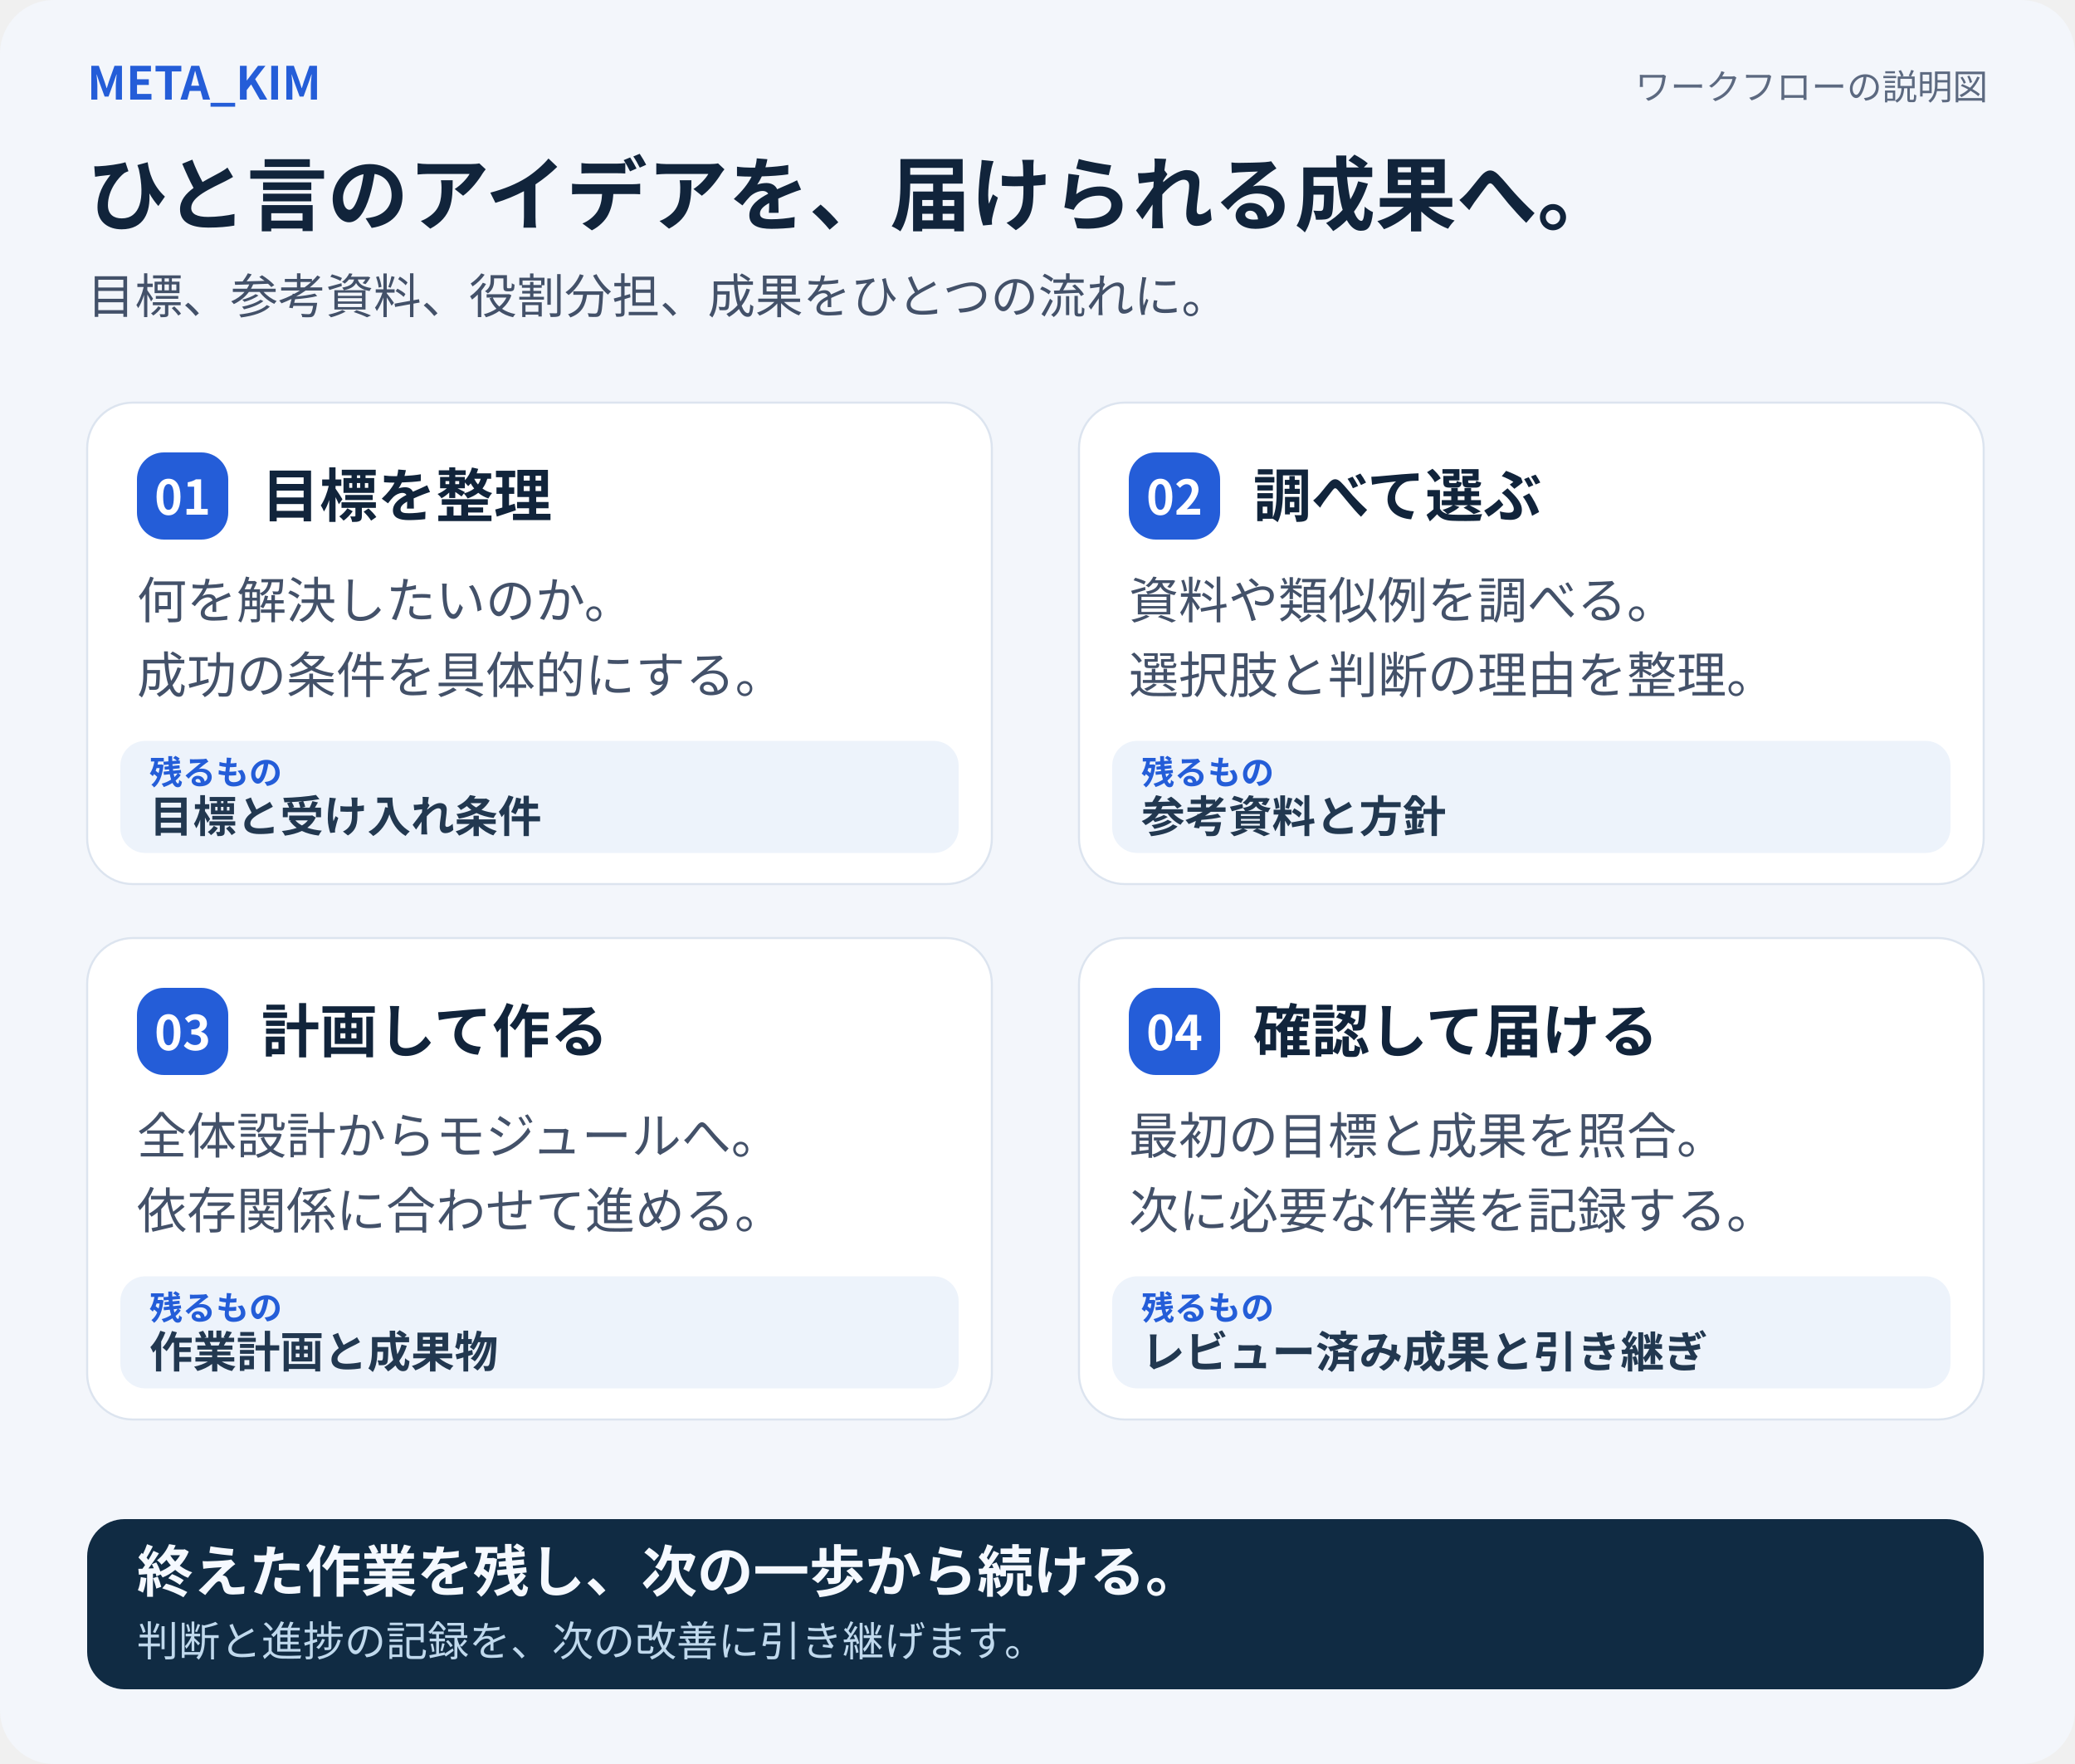
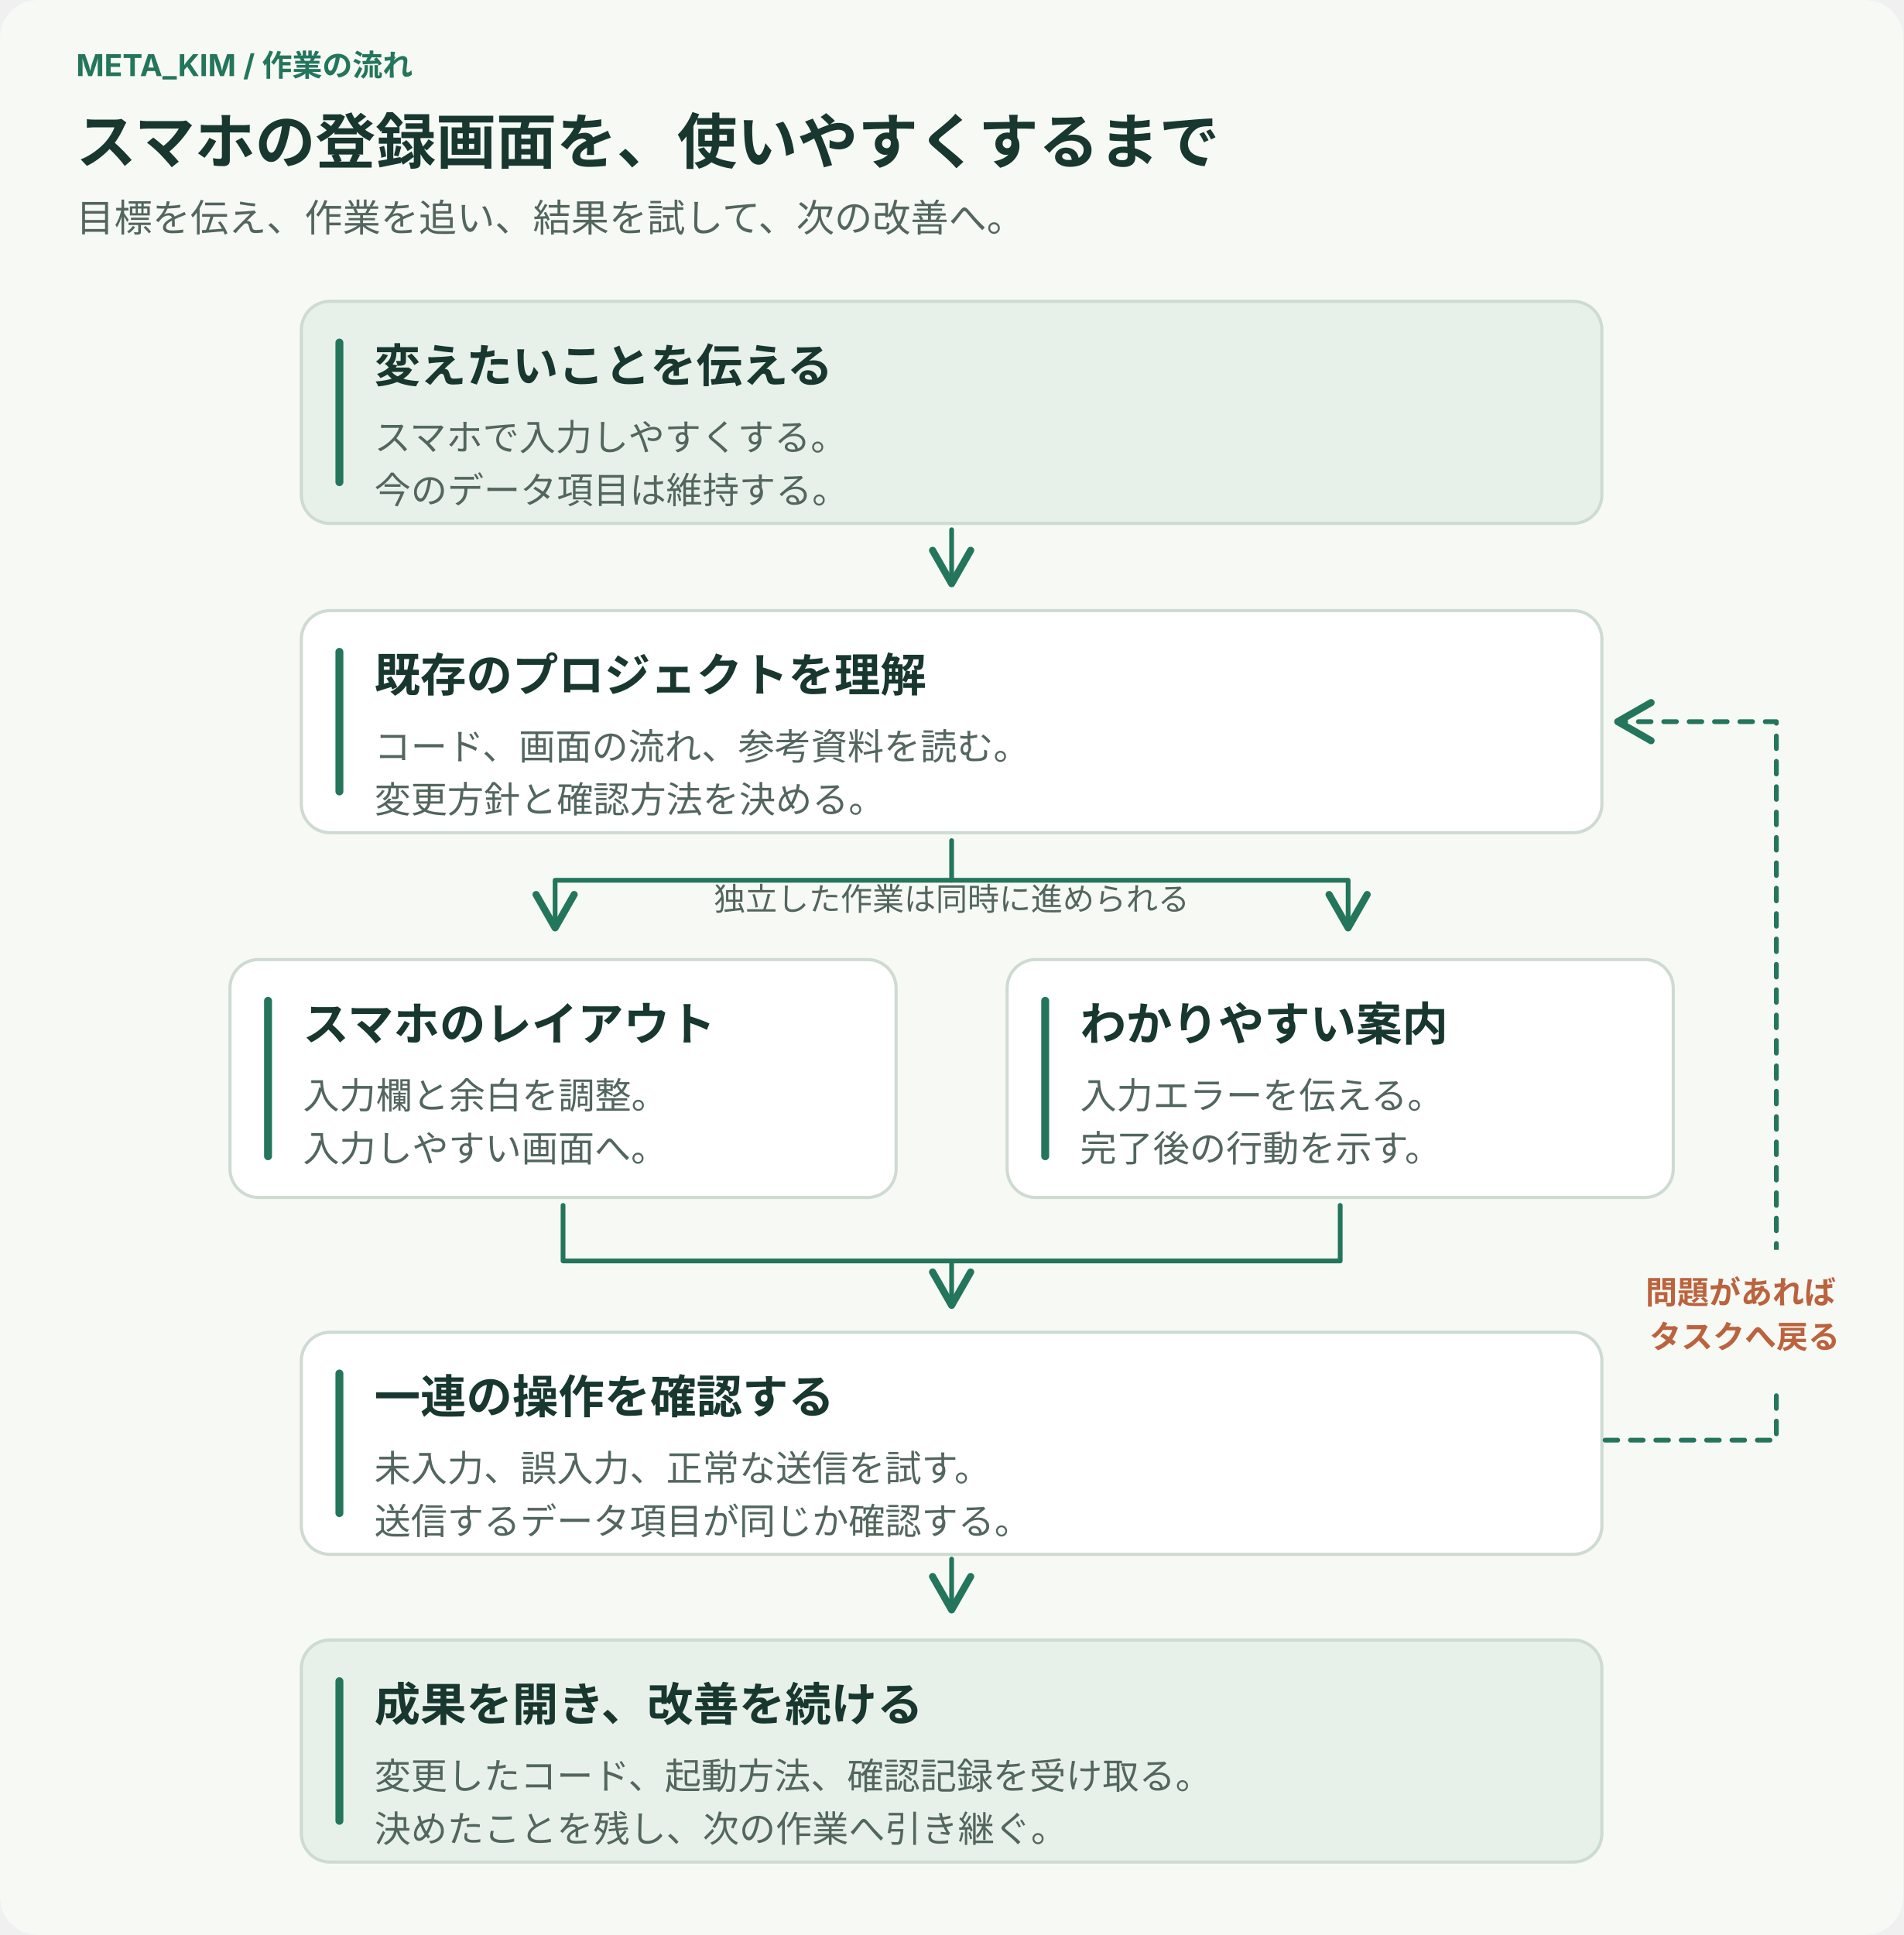
- <svg xmlns="http://www.w3.org/2000/svg" width="1000" height="850" viewBox="0 0 1000 850" lang="ja-JP" xml:lang="ja-JP" role="img" aria-labelledby="title desc">
-   <style>text{font-family:Noto Sans CJK JP,sans-serif} path{stroke-linecap:round;stroke-linejoin:round}</style>
-   <rect x="0" y="0" width="1000" height="850" rx="26" fill="#f3f6fb" stroke="none" />
-   <text x="42" y="48" font-size="22" font-weight="750" fill="#245dd8">META_KIM</text>
-   <text x="958" text-anchor="end" y="48" font-size="17" font-weight="500" fill="#5c6980">ワークフローの説明図</text>
-   <text x="42" y="108" font-size="39" font-weight="750" fill="#11243b">ひと言のアイデアを、届けられる成果へ。</text>
-   <text x="42" y="151" font-size="23" font-weight="400" fill="#435169">目標、参考資料、役割分担、成果をひとつの流れに。</text>
-   <rect x="42" y="194" width="436" height="232" rx="22" fill="#ffffff" stroke="#dce4ef" />
-   <rect x="66" y="218" width="44" height="42" rx="13" fill="#245dd8" stroke="none" />
-   <text x="88" text-anchor="middle" y="248" font-size="23" font-weight="750" fill="#fff">01</text>
-   <text x="126" y="249" font-size="28" font-weight="700" fill="#11243b">目標を整理</text>
-   <text x="66" y="298" font-size="24" font-weight="400" fill="#435169">何を解決したいのか。</text>
-   <text x="66" y="334" font-size="24" font-weight="400" fill="#435169">成功の条件を具体的にする。</text>
-   <rect x="58" y="357" width="404" height="54" rx="12" fill="#edf3fb" stroke="none" />
-   <text x="72" y="378" font-size="16" font-weight="600" fill="#245dd8">残るもの</text>
-   <text x="72" y="401" font-size="21" font-weight="650" fill="#223850">目標と受け入れ条件</text>
-   <rect x="520" y="194" width="436" height="232" rx="22" fill="#ffffff" stroke="#dce4ef" />
-   <rect x="544" y="218" width="44" height="42" rx="13" fill="#245dd8" stroke="none" />
-   <text x="566" text-anchor="middle" y="248" font-size="23" font-weight="750" fill="#fff">02</text>
-   <text x="604" y="249" font-size="28" font-weight="700" fill="#11243b">調べて選ぶ</text>
-   <text x="544" y="298" font-size="24" font-weight="400" fill="#435169">資料や類似例を調べる。</text>
-   <text x="544" y="334" font-size="24" font-weight="400" fill="#435169">選択肢と判断の理由を整理。</text>
-   <rect x="536" y="357" width="404" height="54" rx="12" fill="#edf3fb" stroke="none" />
-   <text x="550" y="378" font-size="16" font-weight="600" fill="#245dd8">残るもの</text>
-   <text x="550" y="401" font-size="21" font-weight="650" fill="#223850">参考資料と方針</text>
-   <rect x="42" y="452" width="436" height="232" rx="22" fill="#ffffff" stroke="#dce4ef" />
-   <rect x="66" y="476" width="44" height="42" rx="13" fill="#245dd8" stroke="none" />
-   <text x="88" text-anchor="middle" y="506" font-size="23" font-weight="750" fill="#fff">03</text>
-   <text x="126" y="507" font-size="28" font-weight="700" fill="#11243b">計画して作る</text>
-   <text x="66" y="556" font-size="24" font-weight="400" fill="#435169">全体設計からモジュールへ。</text>
-   <text x="66" y="592" font-size="24" font-weight="400" fill="#435169">依存関係に合わせて進める。</text>
-   <rect x="58" y="615" width="404" height="54" rx="12" fill="#edf3fb" stroke="none" />
-   <text x="72" y="636" font-size="16" font-weight="600" fill="#245dd8">残るもの</text>
-   <text x="72" y="659" font-size="21" font-weight="650" fill="#223850">作業計画と成果物</text>
-   <rect x="520" y="452" width="436" height="232" rx="22" fill="#ffffff" stroke="#dce4ef" />
-   <rect x="544" y="476" width="44" height="42" rx="13" fill="#245dd8" stroke="none" />
-   <text x="566" text-anchor="middle" y="506" font-size="23" font-weight="750" fill="#fff">04</text>
-   <text x="604" y="507" font-size="28" font-weight="700" fill="#11243b">確認して届ける</text>
-   <text x="544" y="556" font-size="24" font-weight="400" fill="#435169">最初の目標と成果を照合。</text>
-   <text x="544" y="592" font-size="24" font-weight="400" fill="#435169">次に必要な作業を記録する。</text>
-   <rect x="536" y="615" width="404" height="54" rx="12" fill="#edf3fb" stroke="none" />
-   <text x="550" y="636" font-size="16" font-weight="600" fill="#245dd8">残るもの</text>
-   <text x="550" y="659" font-size="21" font-weight="650" fill="#223850">レビュー済み成果と引き継ぎ</text>
-   <rect x="42" y="732" width="914" height="82" rx="18" fill="#102b43" stroke="none" />
-   <text x="66" y="767" font-size="27" font-weight="650" fill="#f5f9ff">終えた作業を残し、次の一歩から続ける。</text>
-   <text x="66" y="798" font-size="20" font-weight="400" fill="#c0d9ed">判断と進捗の記録を、次の改善に引き継げます。</text>
+ <svg xmlns="http://www.w3.org/2000/svg" width="1200" height="1220" viewBox="0 0 1200 1220" role="img" aria-labelledby="title desc" lang="ja-JP" xml:lang="ja-JP">
+   <style>text{font-family:Inter, Noto Sans CJK JP, sans-serif}path{stroke-linecap:round;stroke-linejoin:round}</style>
+   <defs>
+     <marker id="arrow" markerWidth="10" markerHeight="10" refX="8" refY="5" orient="auto">
+       <path d="M1 1L8 5L1 9" fill="none" stroke="#23765b" stroke-width="1.5" />
+     </marker>
+   </defs>
+   <rect width="1200" height="1220" rx="24" fill="#f7f9f5" />
+   <text x="48" y="48" font-size="19" font-weight="750" fill="#23765b" text-anchor="start">
+     <tspan x="48" dy="0">META_KIM / 作業の流れ</tspan>
+   </text>
+   <text x="48" y="103" font-size="38" font-weight="750" fill="#17372f" text-anchor="start">
+     <tspan x="48" dy="0">スマホの登録画面を、使いやすくするまで</tspan>
+   </text>
+   <text x="48" y="146" font-size="24" font-weight="450" fill="#52665e" text-anchor="start">
+     <tspan x="48" dy="0">目標を伝え、作業を追い、結果を試して、次の改善へ。</tspan>
+   </text>
+   <rect x="190" y="190" width="820" height="140" rx="18" fill="#e7f1e9" stroke="#cedbd1" stroke-width="2" />
+   <path d="M214 216v88" stroke="#23765b" stroke-width="5" />
+   <text x="236" y="241" font-size="29" font-weight="700" fill="#17372f" text-anchor="start">
+     <tspan x="236" dy="0">変えたいことを伝える</tspan>
+   </text>
+   <text x="236" y="284" font-size="23" font-weight="450" fill="#52665e" text-anchor="start">
+     <tspan x="236" dy="0">スマホで入力しやすくする。</tspan>
+     <tspan x="236" dy="33.35">今のデータ項目は維持する。</tspan>
+   </text>
+   <path d="M600 334V368" fill="none" stroke="#23765b" stroke-width="3" marker-end="url(#arrow)" />
+   <rect x="190" y="385" width="820" height="140" rx="18" fill="white" stroke="#cedbd1" stroke-width="2" />
+   <path d="M214 411v88" stroke="#23765b" stroke-width="5" />
+   <text x="236" y="436" font-size="29" font-weight="700" fill="#17372f" text-anchor="start">
+     <tspan x="236" dy="0">既存のプロジェクトを理解</tspan>
+   </text>
+   <text x="236" y="479" font-size="23" font-weight="450" fill="#52665e" text-anchor="start">
+     <tspan x="236" dy="0">コード、画面の流れ、参考資料を読む。</tspan>
+     <tspan x="236" dy="33.35">変更方針と確認方法を決める。</tspan>
+   </text>
+   <path d="M600 530V555H350V585" fill="none" stroke="#23765b" stroke-width="3" marker-end="url(#arrow)" />
+   <path d="M600 555H850V585" fill="none" stroke="#23765b" stroke-width="3" marker-end="url(#arrow)" />
+   <text x="600" y="574" font-size="20" font-weight="500" fill="#52665e" text-anchor="middle">
+     <tspan x="600" dy="0">独立した作業は同時に進められる</tspan>
+   </text>
+   <rect x="145" y="605" width="420" height="150" rx="18" fill="white" stroke="#cedbd1" stroke-width="2" />
+   <path d="M169 631v98" stroke="#23765b" stroke-width="5" />
+   <text x="191" y="656" font-size="29" font-weight="700" fill="#17372f" text-anchor="start">
+     <tspan x="191" dy="0">スマホのレイアウト</tspan>
+   </text>
+   <text x="191" y="699" font-size="23" font-weight="450" fill="#52665e" text-anchor="start">
+     <tspan x="191" dy="0">入力欄と余白を調整。</tspan>
+     <tspan x="191" dy="33.35">入力しやすい画面へ。</tspan>
+   </text>
+   <rect x="635" y="605" width="420" height="150" rx="18" fill="white" stroke="#cedbd1" stroke-width="2" />
+   <path d="M659 631v98" stroke="#23765b" stroke-width="5" />
+   <text x="681" y="656" font-size="29" font-weight="700" fill="#17372f" text-anchor="start">
+     <tspan x="681" dy="0">わかりやすい案内</tspan>
+   </text>
+   <text x="681" y="699" font-size="23" font-weight="450" fill="#52665e" text-anchor="start">
+     <tspan x="681" dy="0">入力エラーを伝える。</tspan>
+     <tspan x="681" dy="33.35">完了後の行動を示す。</tspan>
+   </text>
+   <path d="M355 760V795H600V823" fill="none" stroke="#23765b" stroke-width="3" marker-end="url(#arrow)" />
+   <path d="M845 760V795H600" fill="none" stroke="#23765b" stroke-width="3" />
+   <rect x="190" y="840" width="820" height="140" rx="18" fill="white" stroke="#cedbd1" stroke-width="2" />
+   <path d="M214 866v88" stroke="#23765b" stroke-width="5" />
+   <text x="236" y="891" font-size="29" font-weight="700" fill="#17372f" text-anchor="start">
+     <tspan x="236" dy="0">一連の操作を確認する</tspan>
+   </text>
+   <text x="236" y="934" font-size="23" font-weight="450" fill="#52665e" text-anchor="start">
+     <tspan x="236" dy="0">未入力、誤入力、正常な送信を試す。</tspan>
+     <tspan x="236" dy="33.35">送信するデータ項目が同じか確認する。</tspan>
+   </text>
+   <path d="M600 983V1015" fill="none" stroke="#23765b" stroke-width="3" marker-end="url(#arrow)" />
+   <rect x="190" y="1034" width="820" height="140" rx="18" fill="#e7f1e9" stroke="#cedbd1" stroke-width="2" />
+   <path d="M214 1060v88" stroke="#23765b" stroke-width="5" />
+   <text x="236" y="1085" font-size="29" font-weight="700" fill="#17372f" text-anchor="start">
+     <tspan x="236" dy="0">成果を開き、改善を続ける</tspan>
+   </text>
+   <text x="236" y="1128" font-size="23" font-weight="450" fill="#52665e" text-anchor="start">
+     <tspan x="236" dy="0">変更したコード、起動方法、確認記録を受け取る。</tspan>
+     <tspan x="236" dy="33.35">決めたことを残し、次の作業へ引き継ぐ。</tspan>
+   </text>
+   <path d="M1012 908H1120V455H1020" fill="none" stroke="#23765b" stroke-width="3" marker-end="url(#arrow)" stroke-dasharray="8 8" />
+   <rect x="1029" y="789" width="140" height="85" rx="10" fill="#f7f9f5" stroke="#f7f9f5" stroke-width="2" />
+   <text x="1100" y="822" font-size="20" font-weight="600" fill="#bb633e" text-anchor="middle">
+     <tspan x="1100" dy="0">問題があれば</tspan>
+     <tspan x="1100" dy="28.0">タスクへ戻る</tspan>
+   </text>
</svg>
